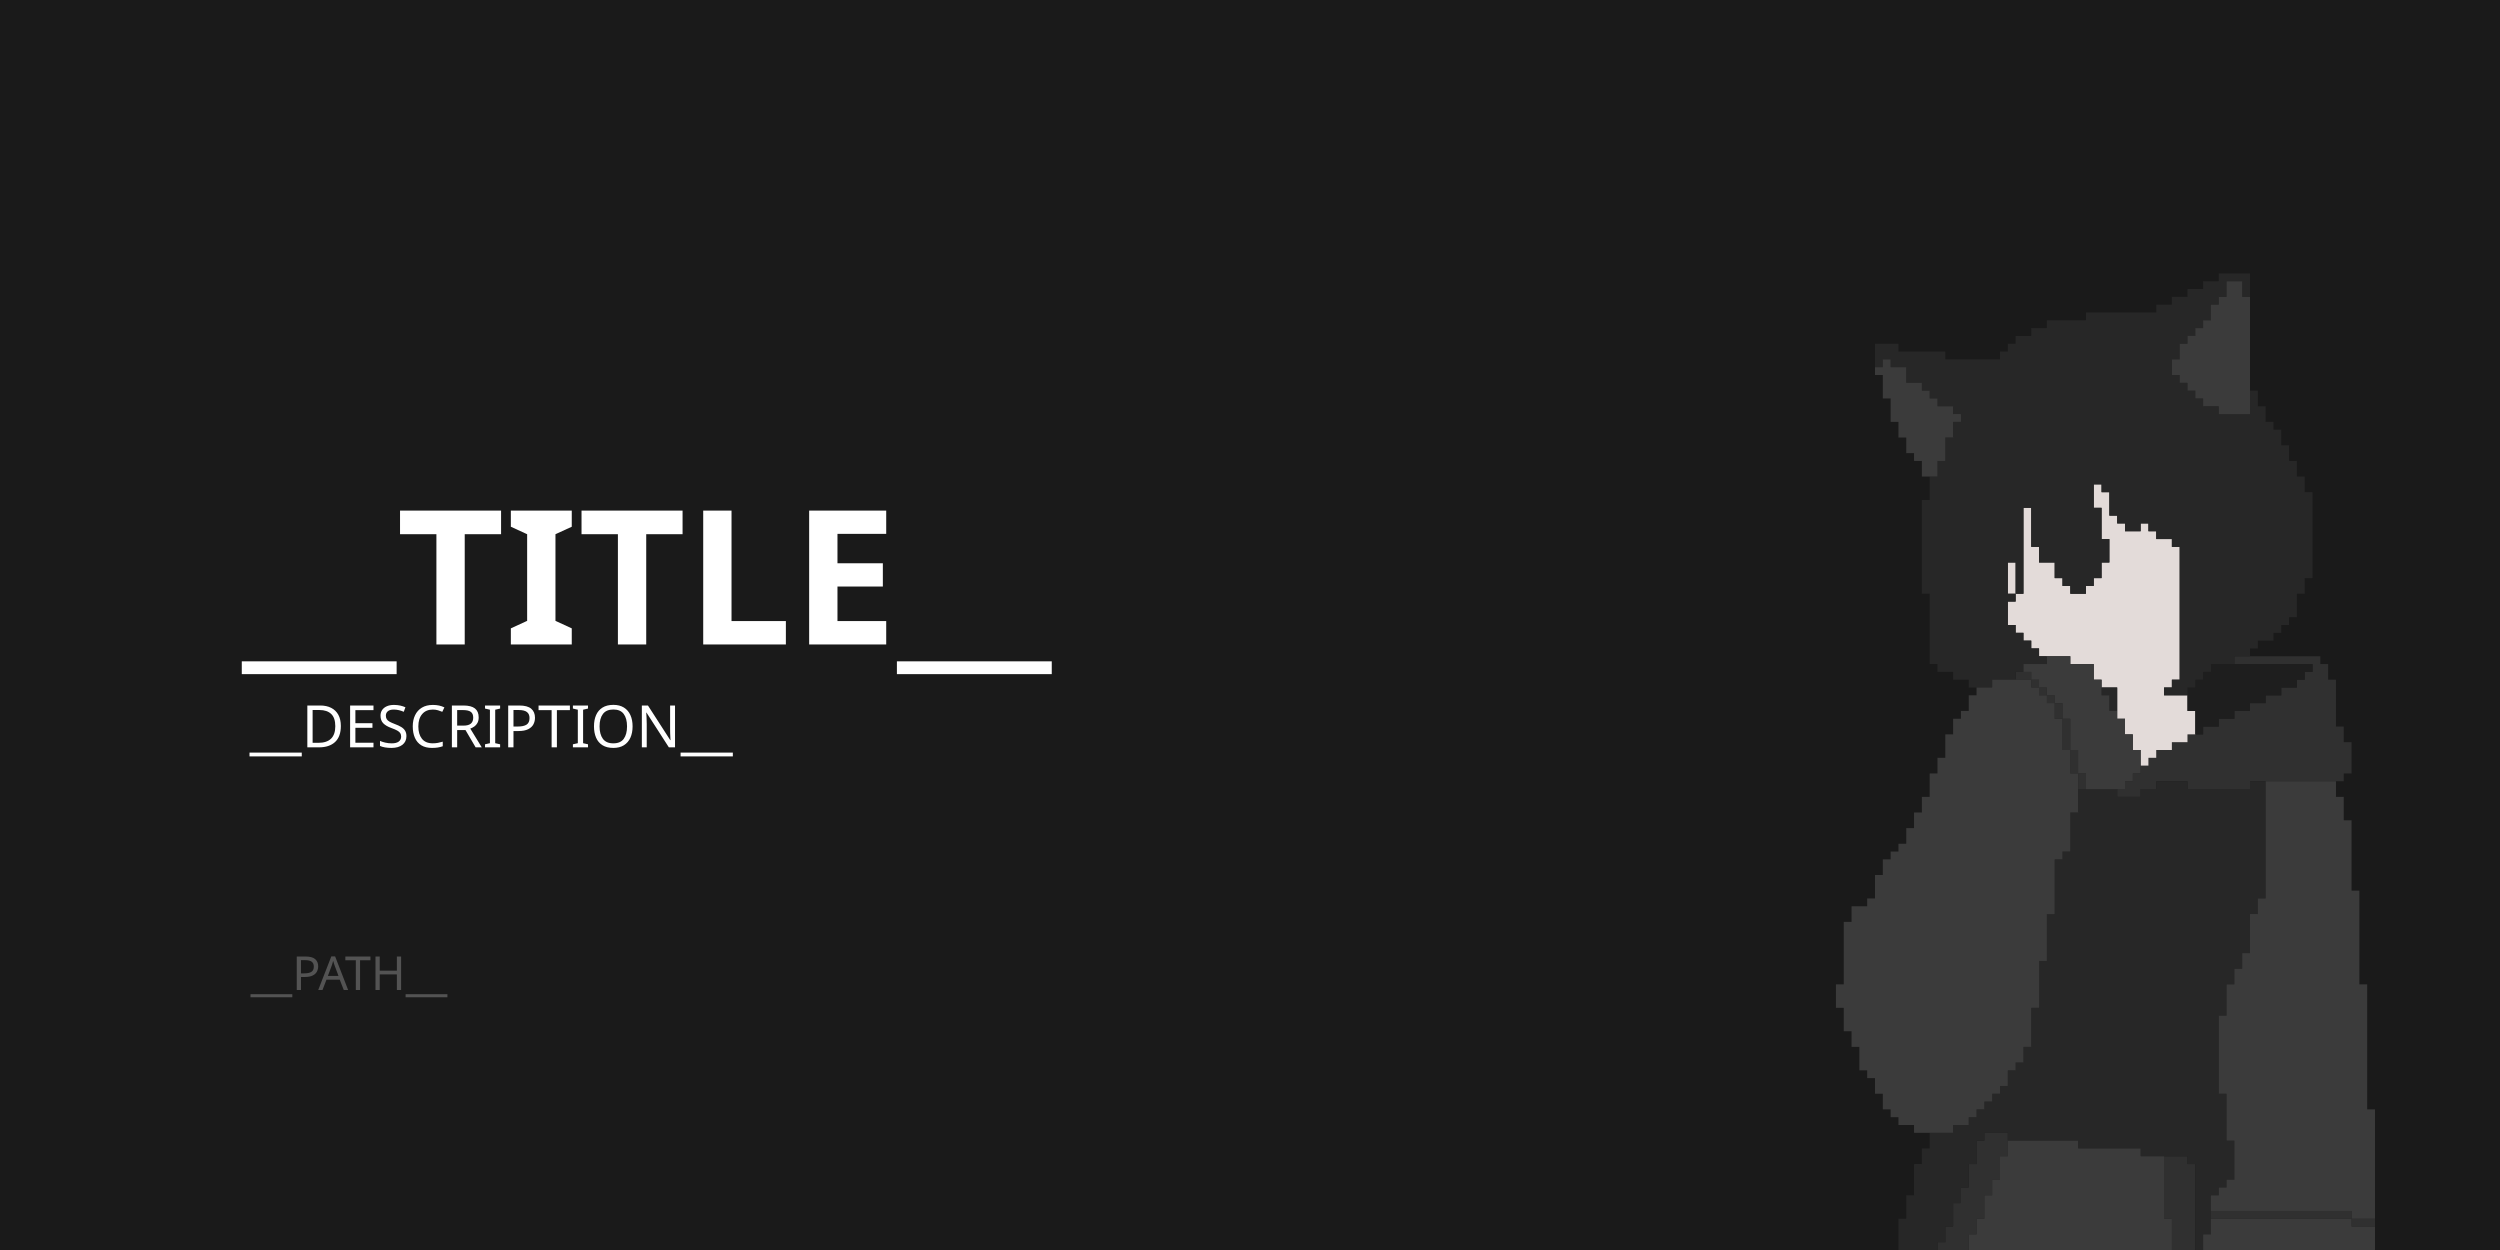
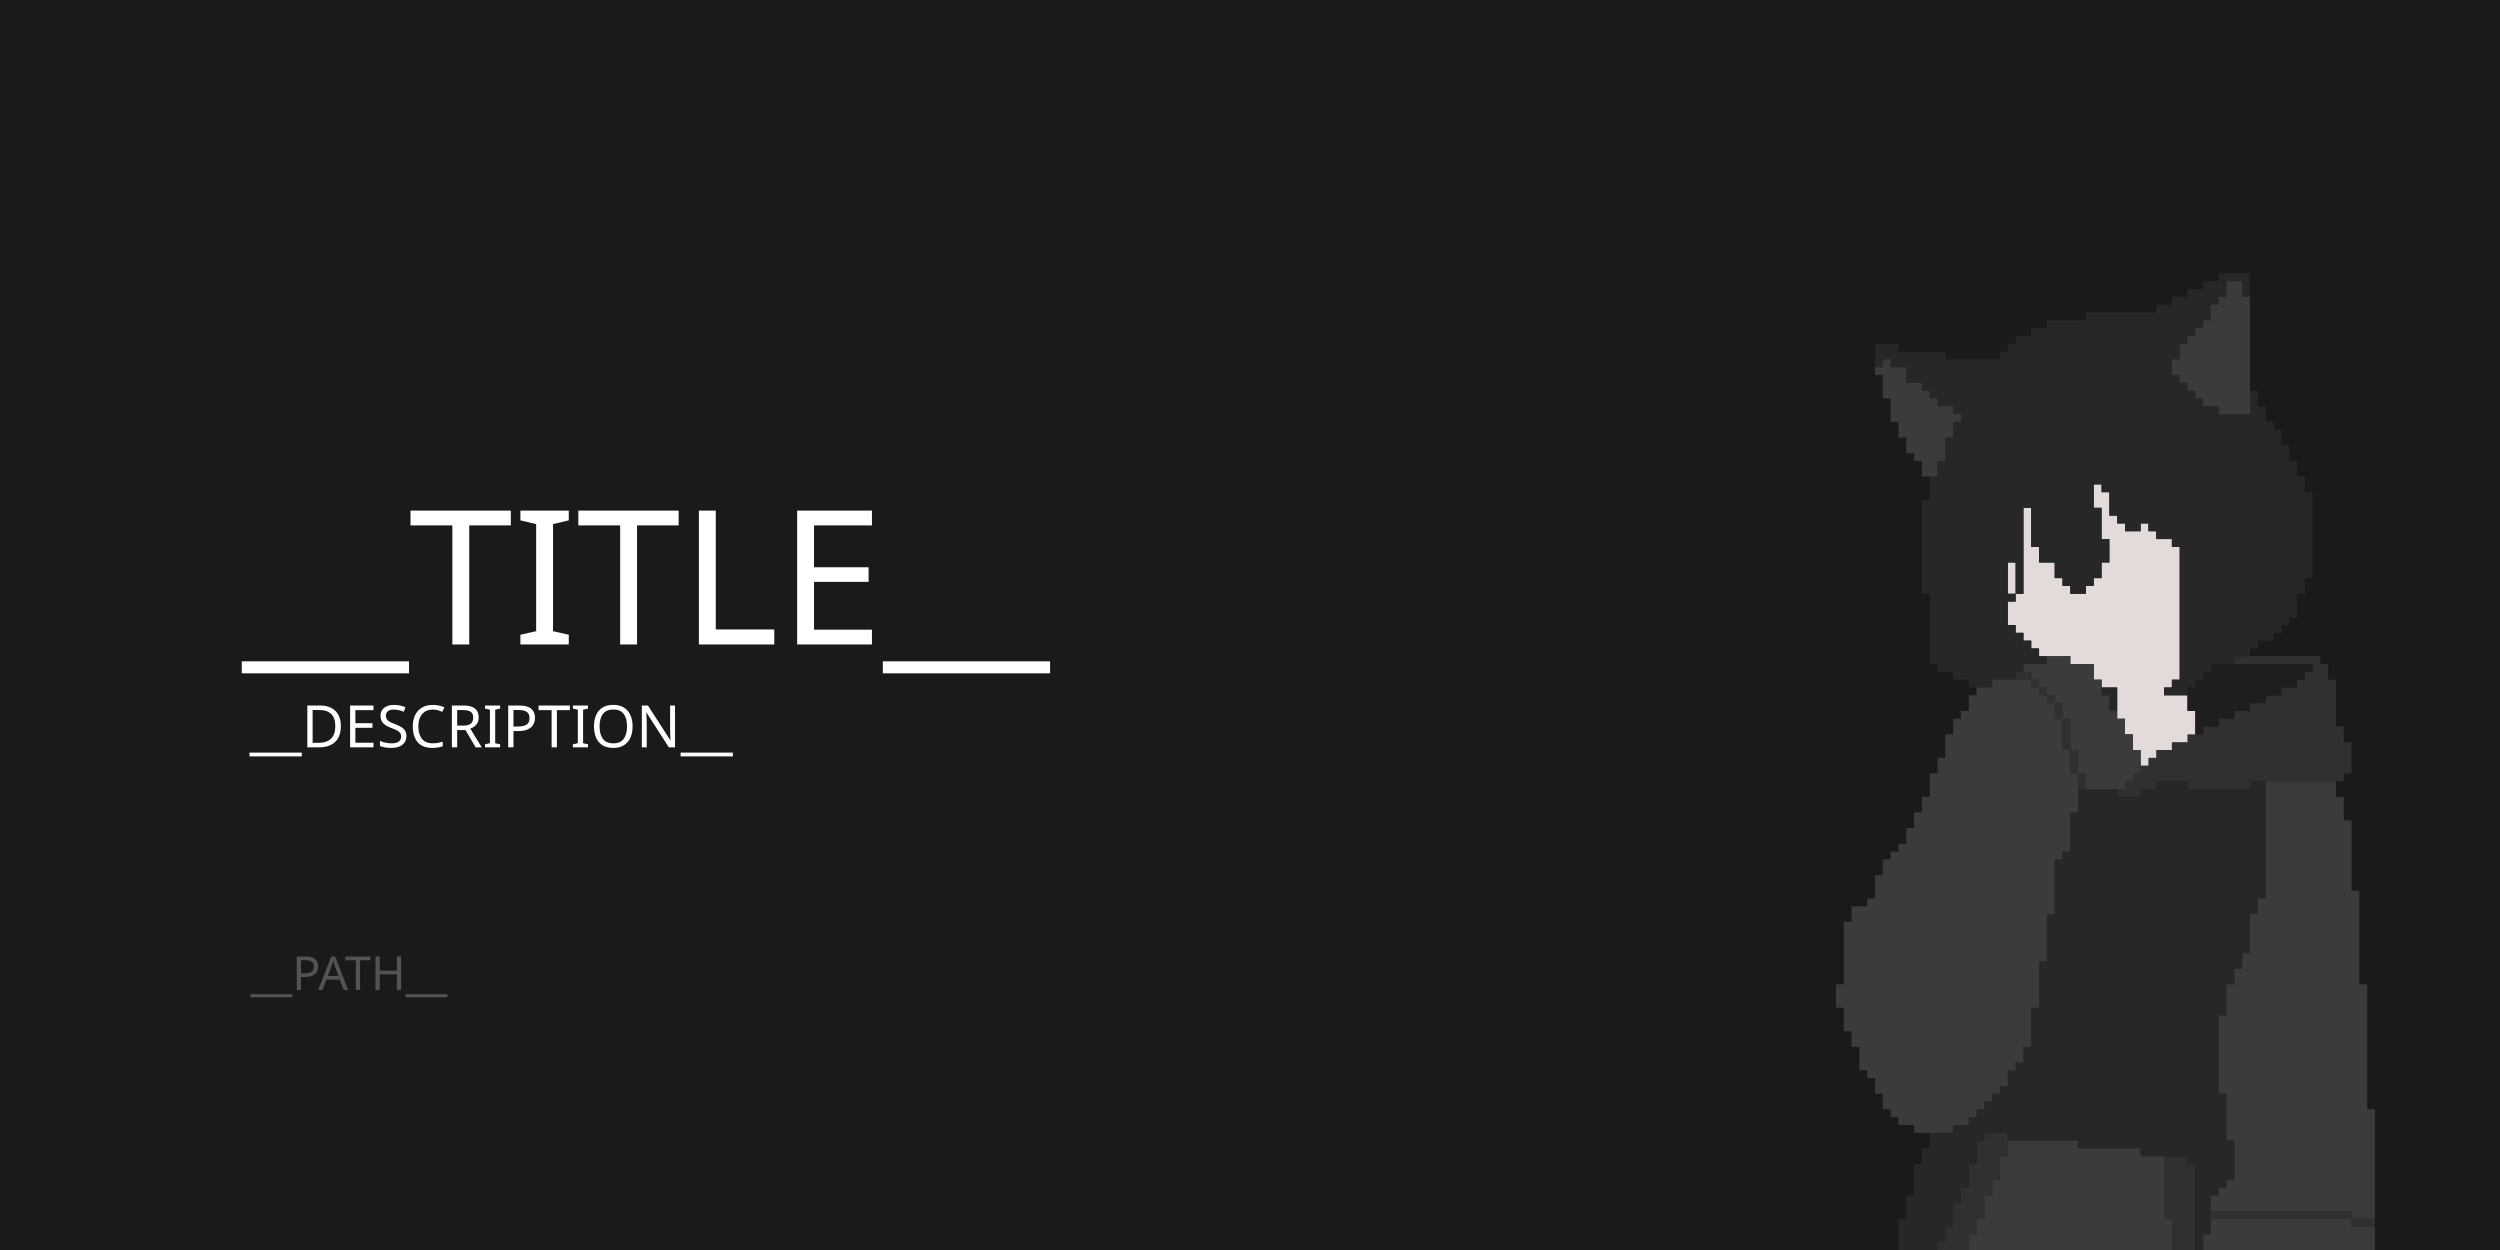
<svg xmlns="http://www.w3.org/2000/svg" id="_レイヤー_1" data-name="レイヤー 1" viewBox="0 0 1280 640">
  <defs>
    <style>
      .cls-1 {
-         font-family: NerconeSansJP-Bold, 'Nercone Sans JP';
-         font-size: 96px;
-         font-weight: 700;
+         font-family: NerconeMonoCJK-Variable, 'Nercone Mono CJK';
+         font-size: 24px;
+         font-variation-settings: 'wght' 400;
+         opacity: .25;
      }

      .cls-1, .cls-2, .cls-3 {
        fill: #fff;
      }

      .cls-4 {
        fill: #3b3b3b;
      }

      .cls-5 {
        fill: #1e1e1e;
      }

      .cls-6 {
        fill: #272727;
      }

      .cls-7 {
        fill: #303030;
      }

      .cls-2 {
-         font-family: NerconeMonoJP-Regular, 'Nercone Mono JP';
-         font-size: 24px;
-         opacity: .25;
+         font-size: 30px;
+       }
+ 
+       .cls-2, .cls-3 {
+         font-family: NerconeSansCJK-Variable, 'Nercone Sans CJK';
+         font-variation-settings: 'opsz' 14, 'wght' 400;
      }

      .cls-3 {
-         font-family: NerconeSansJP-Regular, 'Nercone Sans JP';
-         font-size: 30px;
+         font-size: 96px;
      }

      .cls-8 {
        fill: #e3dbd9;
      }

      .cls-9 {
        fill: #1a1a1a;
      }
    </style>
  </defs>
  <rect class="cls-9" width="1280" height="640" />
  <g>
    <rect class="cls-7" x="1064" y="396" width="4" height="8" />
    <rect class="cls-7" x="1052" y="360" width="4" height="8" />
    <rect class="cls-7" x="1056" y="368" width="4" height="16" />
    <rect class="cls-7" x="1132" y="620" width="72" height="4" />
    <polygon class="cls-7" points="1124 596 1124 640 1112 640 1112 624 1108 624 1108 592 1120 592 1120 596 1124 596" />
    <rect class="cls-7" x="1060" y="384" width="4" height="12" />
    <rect class="cls-7" x="1204" y="624" width="12" height="4" />
    <rect class="cls-7" x="1048" y="356" width="4" height="4" />
    <rect class="cls-7" x="1044" y="352" width="4" height="4" />
    <polygon class="cls-7" points="1204 380 1204 396 1200 396 1200 400 1152 400 1152 404 1120 404 1120 400 1104 400 1104 404 1096 404 1096 408 1084 408 1084 404 1088 404 1088 400 1092 400 1092 396 1096 396 1096 392 1100 392 1100 388 1104 388 1104 384 1112 384 1112 380 1120 380 1120 376 1128 376 1128 372 1136 372 1136 368 1144 368 1144 364 1152 364 1152 360 1160 360 1160 356 1168 356 1168 352 1176 352 1176 348 1180 348 1180 344 1184 344 1184 340 1144 340 1144 336 1188 336 1188 340 1192 340 1192 348 1196 348 1196 372 1200 372 1200 380 1204 380" />
    <polygon class="cls-7" points="1028 580 1028 592 1024 592 1024 604 1020 604 1020 612 1016 612 1016 624 1012 624 1012 632 1008 632 1008 640 992 640 992 636 996 636 996 628 1000 628 1000 616 1004 616 1004 608 1008 608 1008 596 1012 596 1012 584 1016 584 1016 580 1028 580" />
    <rect class="cls-7" x="1040" y="348" width="4" height="4" />
    <rect class="cls-7" x="1032" y="344" width="8" height="4" />
    <polygon class="cls-8" points="1124 364 1124 376 1120 376 1120 380 1112 380 1112 384 1104 384 1104 388 1100 388 1100 392 1096 392 1096 384 1092 384 1092 376 1088 376 1088 368 1084 368 1084 352 1076 352 1076 348 1072 348 1072 340 1060 340 1060 336 1044 336 1044 332 1040 332 1040 328 1036 328 1036 324 1032 324 1032 320 1028 320 1028 308 1032 308 1032 304 1036 304 1036 260 1040 260 1040 280 1044 280 1044 288 1052 288 1052 296 1056 296 1056 300 1060 300 1060 304 1068 304 1068 300 1072 300 1072 296 1076 296 1076 288 1080 288 1080 276 1076 276 1076 260 1072 260 1072 248 1076 248 1076 252 1080 252 1080 264 1084 264 1084 268 1088 268 1088 272 1096 272 1096 268 1100 268 1100 272 1104 272 1104 276 1112 276 1112 280 1116 280 1116 348 1112 348 1112 352 1108 352 1108 356 1120 356 1120 364 1124 364" />
    <rect class="cls-8" x="1028" y="288" width="4" height="16" />
    <polygon class="cls-5" points="1184 340 1184 344 1180 344 1180 348 1176 348 1176 352 1168 352 1168 356 1160 356 1160 360 1152 360 1152 364 1144 364 1144 368 1136 368 1136 372 1128 372 1128 376 1124 376 1124 364 1120 364 1120 352 1124 352 1124 348 1128 348 1128 344 1132 344 1132 340 1184 340" />
    <polygon class="cls-6" points="1184 252 1184 296 1180 296 1180 304 1176 304 1176 316 1172 316 1172 320 1168 320 1168 324 1164 324 1164 328 1156 328 1156 332 1152 332 1152 336 1144 336 1144 340 1132 340 1132 344 1128 344 1128 348 1124 348 1124 352 1120 352 1120 356 1108 356 1108 352 1112 352 1112 348 1116 348 1116 280 1112 280 1112 276 1104 276 1104 272 1100 272 1100 268 1096 268 1096 272 1088 272 1088 268 1084 268 1084 264 1080 264 1080 252 1076 252 1076 248 1072 248 1072 260 1076 260 1076 276 1080 276 1080 288 1076 288 1076 296 1072 296 1072 300 1068 300 1068 304 1060 304 1060 300 1056 300 1056 296 1052 296 1052 288 1044 288 1044 280 1040 280 1040 260 1036 260 1036 304 1032 304 1032 288 1028 288 1028 304 1032 304 1032 308 1028 308 1028 320 1032 320 1032 324 1036 324 1036 328 1040 328 1040 332 1044 332 1044 336 1048 336 1048 340 1036 340 1036 344 1032 344 1032 348 1020 348 1020 352 1008 352 1008 348 1000 348 1000 344 992 344 992 340 988 340 988 304 984 304 984 256 988 256 988 244 992 244 992 236 996 236 996 224 1000 224 1000 216 1004 216 1004 212 1000 212 1000 208 992 208 992 204 988 204 988 200 984 200 984 196 976 196 976 188 968 188 968 184 964 184 964 188 960 188 960 176 972 176 972 180 996 180 996 184 1024 184 1024 180 1028 180 1028 176 1032 176 1032 172 1040 172 1040 168 1048 168 1048 164 1068 164 1068 160 1104 160 1104 156 1112 156 1112 152 1120 152 1120 148 1128 148 1128 144 1136 144 1136 140 1152 140 1152 152 1148 152 1148 144 1140 144 1140 152 1136 152 1136 156 1132 156 1132 164 1128 164 1128 168 1124 168 1124 172 1120 172 1120 176 1116 176 1116 184 1112 184 1112 192 1116 192 1116 196 1120 196 1120 200 1124 200 1124 204 1128 204 1128 208 1136 208 1136 212 1152 212 1152 200 1156 200 1156 208 1160 208 1160 216 1164 216 1164 220 1168 220 1168 228 1172 228 1172 236 1176 236 1176 244 1180 244 1180 252 1184 252" />
    <polygon class="cls-6" points="1160 400 1160 460 1156 460 1156 468 1152 468 1152 488 1148 488 1148 496 1144 496 1144 504 1140 504 1140 520 1136 520 1136 560 1140 560 1140 584 1144 584 1144 604 1140 604 1140 608 1136 608 1136 612 1132 612 1132 632 1128 632 1128 640 1124 640 1124 596 1120 596 1120 592 1096 592 1096 588 1064 588 1064 584 1028 584 1028 580 1016 580 1016 584 1012 584 1012 596 1008 596 1008 608 1004 608 1004 616 1000 616 1000 628 996 628 996 636 992 636 992 640 972 640 972 624 976 624 976 612 980 612 980 596 984 596 984 588 988 588 988 580 1000 580 1000 576 1008 576 1008 572 1012 572 1012 568 1016 568 1016 564 1020 564 1020 560 1024 560 1024 556 1028 556 1028 548 1032 548 1032 544 1036 544 1036 536 1040 536 1040 516 1044 516 1044 492 1048 492 1048 468 1052 468 1052 440 1056 440 1056 436 1060 436 1060 416 1064 416 1064 404 1084 404 1084 408 1096 408 1096 404 1104 404 1104 400 1120 400 1120 404 1152 404 1152 400 1160 400" />
    <polygon class="cls-6" points="1084 352 1084 364 1080 364 1080 356 1076 356 1076 352 1084 352" />
    <polygon class="cls-4" points="1064 396 1064 416 1060 416 1060 436 1056 436 1056 440 1052 440 1052 468 1048 468 1048 492 1044 492 1044 516 1040 516 1040 536 1036 536 1036 544 1032 544 1032 548 1028 548 1028 556 1024 556 1024 560 1020 560 1020 564 1016 564 1016 568 1012 568 1012 572 1008 572 1008 576 1000 576 1000 580 980 580 980 576 972 576 972 572 968 572 968 568 964 568 964 560 960 560 960 552 956 552 956 548 952 548 952 536 948 536 948 528 944 528 944 516 940 516 940 504 944 504 944 472 948 472 948 464 956 464 956 460 960 460 960 448 964 448 964 440 968 440 968 436 972 436 972 432 976 432 976 424 980 424 980 416 984 416 984 408 988 408 988 396 992 396 992 388 996 388 996 376 1000 376 1000 368 1004 368 1004 364 1008 364 1008 356 1012 356 1012 352 1020 352 1020 348 1040 348 1040 352 1044 352 1044 356 1048 356 1048 360 1052 360 1052 368 1056 368 1056 384 1060 384 1060 396 1064 396" />
    <polygon class="cls-4" points="1216 628 1216 640 1128 640 1128 632 1132 632 1132 624 1204 624 1204 628 1216 628" />
    <polygon class="cls-4" points="1216 568 1216 624 1204 624 1204 620 1132 620 1132 612 1136 612 1136 608 1140 608 1140 604 1144 604 1144 584 1140 584 1140 560 1136 560 1136 520 1140 520 1140 504 1144 504 1144 496 1148 496 1148 488 1152 488 1152 468 1156 468 1156 460 1160 460 1160 400 1196 400 1196 408 1200 408 1200 420 1204 420 1204 456 1208 456 1208 504 1212 504 1212 568 1216 568" />
    <polygon class="cls-4" points="1112 624 1112 640 1008 640 1008 632 1012 632 1012 624 1016 624 1016 612 1020 612 1020 604 1024 604 1024 592 1028 592 1028 584 1064 584 1064 588 1096 588 1096 592 1108 592 1108 624 1112 624" />
    <polygon class="cls-4" points="1004 212 1004 216 1000 216 1000 224 996 224 996 236 992 236 992 244 984 244 984 236 980 236 980 232 976 232 976 224 972 224 972 216 968 216 968 204 964 204 964 192 960 192 960 188 964 188 964 184 968 184 968 188 976 188 976 196 984 196 984 200 988 200 988 204 992 204 992 208 1000 208 1000 212 1004 212" />
    <polygon class="cls-4" points="1152 152 1152 212 1136 212 1136 208 1128 208 1128 204 1124 204 1124 200 1120 200 1120 196 1116 196 1116 192 1112 192 1112 184 1116 184 1116 176 1120 176 1120 172 1124 172 1124 168 1128 168 1128 164 1132 164 1132 156 1136 156 1136 152 1140 152 1140 144 1148 144 1148 152 1152 152" />
    <polygon class="cls-4" points="1096 384 1096 396 1092 396 1092 400 1088 400 1088 404 1068 404 1068 396 1064 396 1064 384 1060 384 1060 368 1056 368 1056 360 1052 360 1052 356 1048 356 1048 352 1044 352 1044 348 1040 348 1040 344 1036 344 1036 340 1048 340 1048 336 1060 336 1060 340 1072 340 1072 348 1076 348 1076 356 1080 356 1080 364 1084 364 1084 368 1088 368 1088 376 1092 376 1092 384 1096 384" />
  </g>
-   <text class="cls-1" transform="translate(123.98 329.97)">
+   <text class="cls-3" transform="translate(123.98 329.97)">
    <tspan x="0" y="0">__TITLE__</tspan>
  </text>
-   <text class="cls-3" transform="translate(127.81 382.64)">
+   <text class="cls-2" transform="translate(127.81 382.64)">
    <tspan x="0" y="0">__DESCRIPTION__</tspan>
  </text>
-   <text class="cls-2" transform="translate(128.3 506.88)">
+   <text class="cls-1" transform="translate(128.3 506.88)">
    <tspan x="0" y="0">__PATH__</tspan>
  </text>
</svg>
